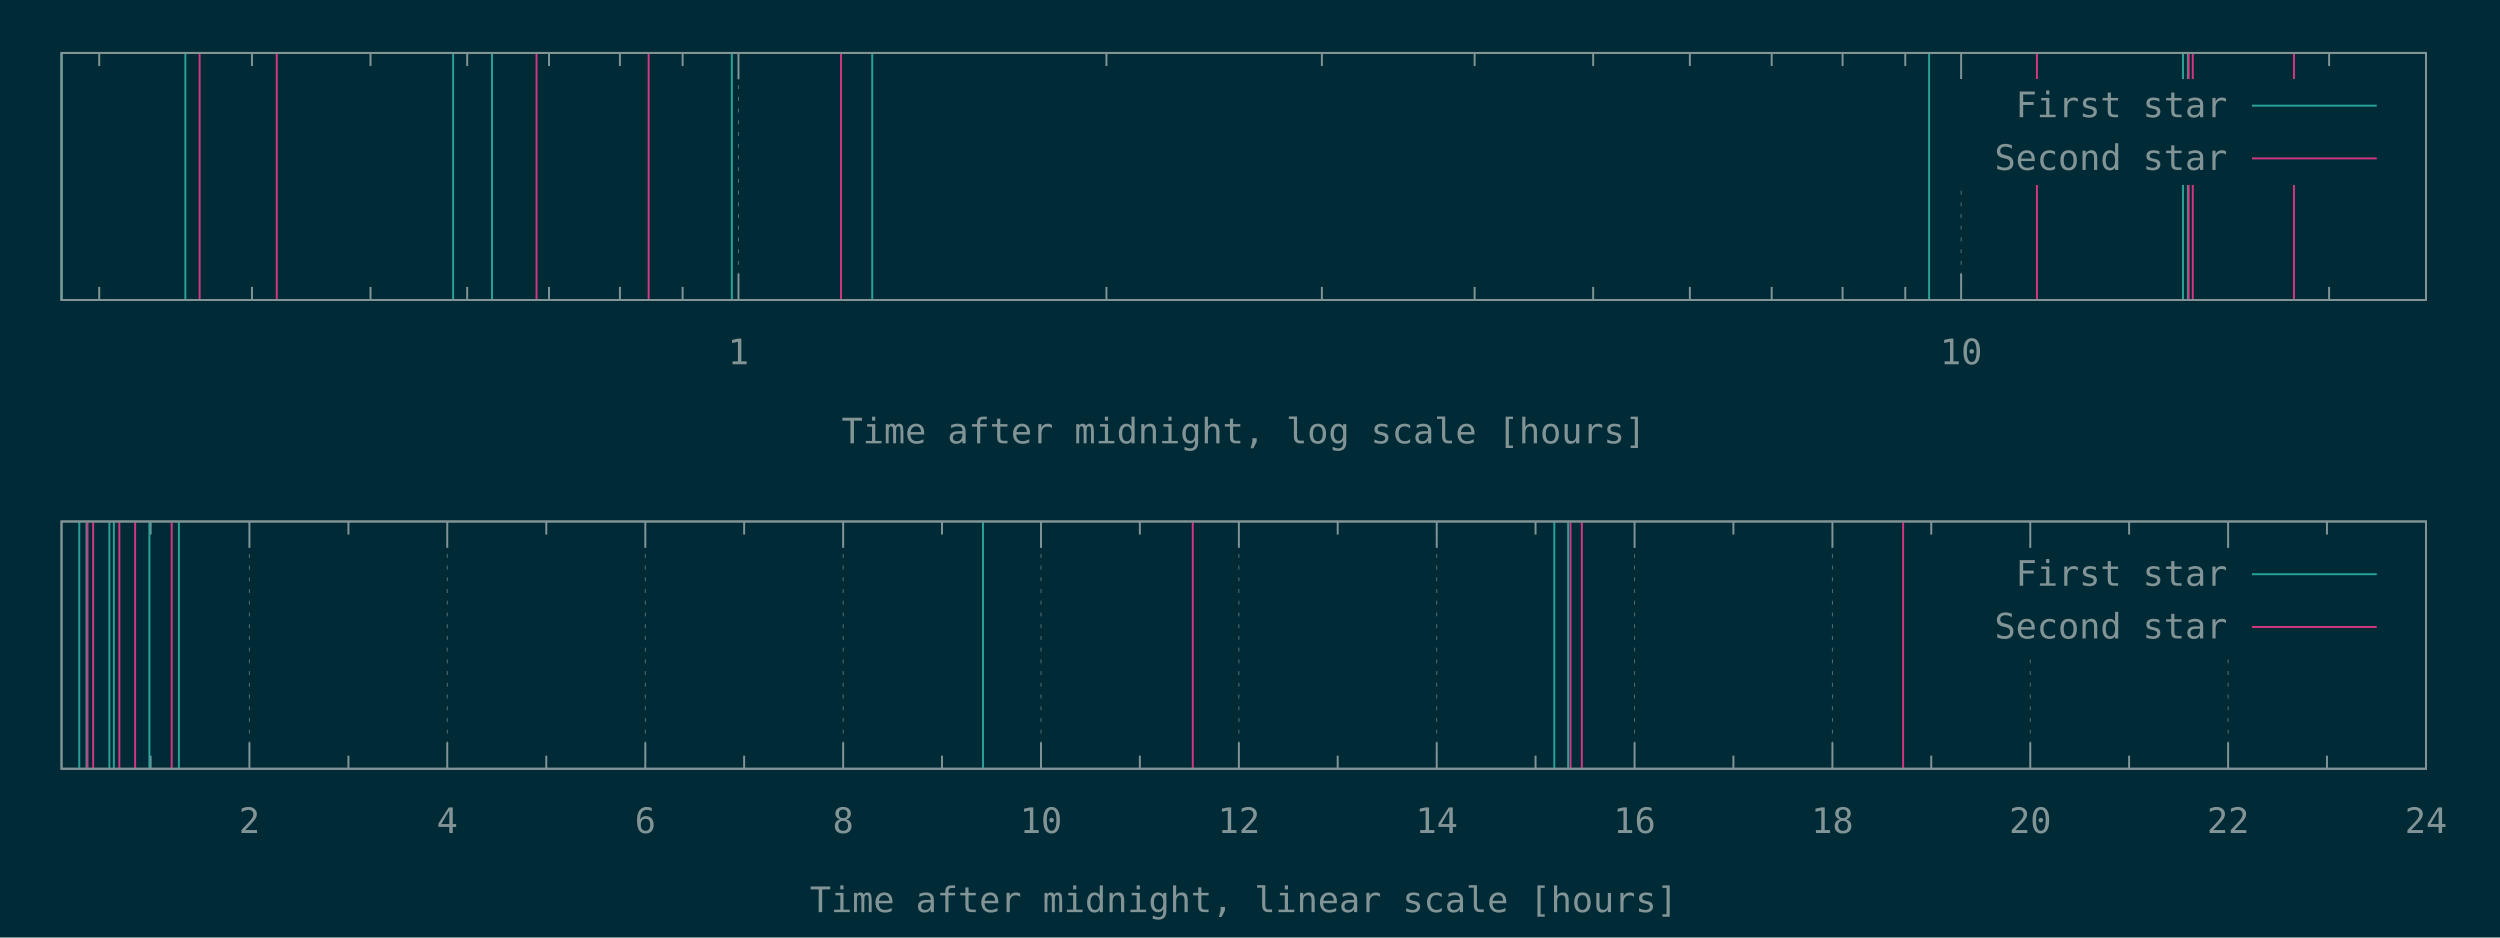
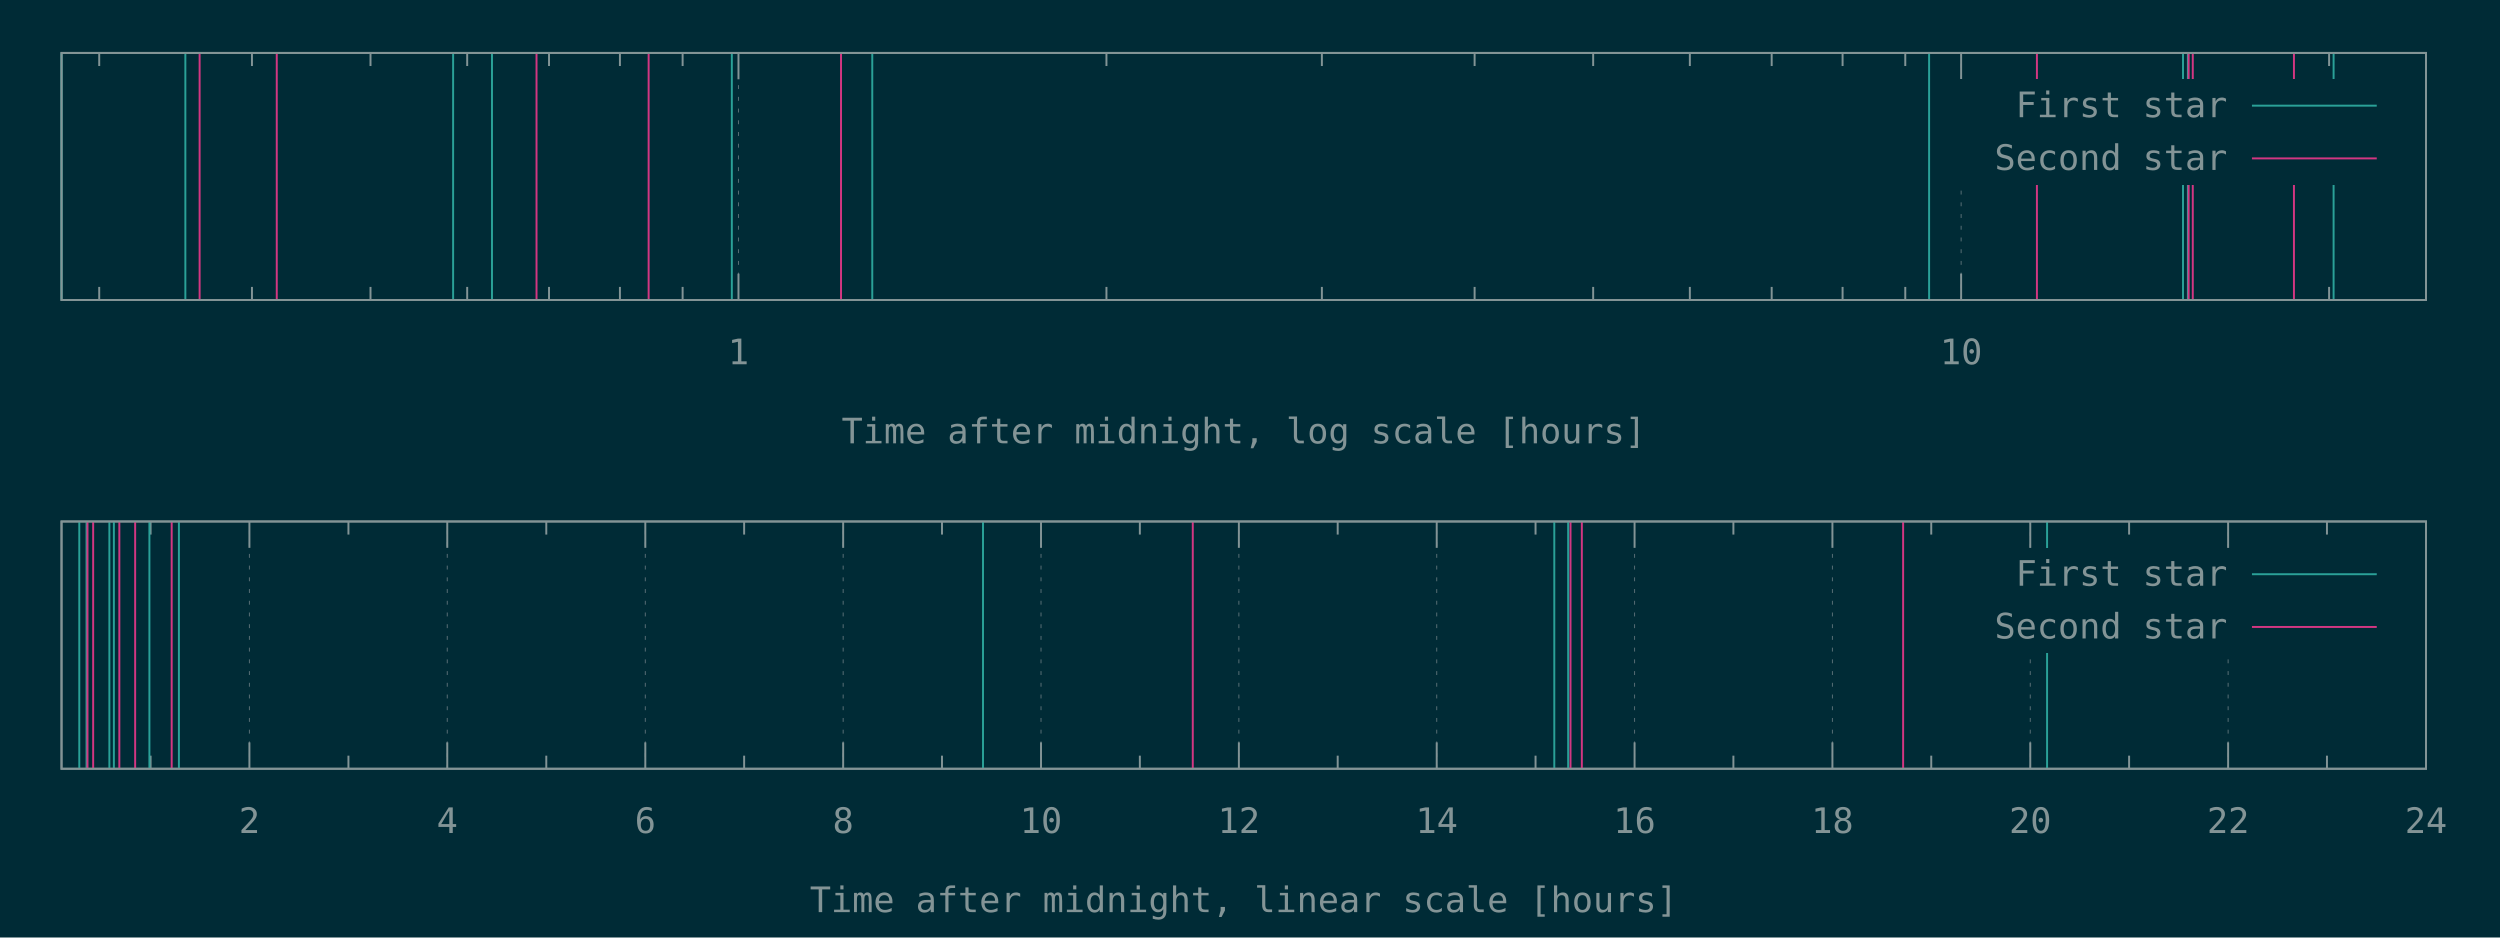
<svg xmlns="http://www.w3.org/2000/svg" xmlns:xlink="http://www.w3.org/1999/xlink" width="1280" height="480" viewBox="0 0 1280 480">
  <g id="gnuplot_canvas">
    <rect x="0" y="0" width="1280" height="480" fill="#002b36" />
    <defs>
      <circle id="gpDot" r="0.5" stroke-width="0.5" stroke="currentColor" />
      <path id="gpPt0" stroke-width="0.148" stroke="currentColor" d="M-1,0 h2 M0,-1 v2" />
      <path id="gpPt1" stroke-width="0.148" stroke="currentColor" d="M-1,-1 L1,1 M1,-1 L-1,1" />
      <path id="gpPt2" stroke-width="0.148" stroke="currentColor" d="M-1,0 L1,0 M0,-1 L0,1 M-1,-1 L1,1 M-1,1 L1,-1" />
      <rect id="gpPt3" stroke-width="0.148" stroke="currentColor" x="-1" y="-1" width="2" height="2" />
      <rect id="gpPt4" stroke-width="0.148" stroke="currentColor" fill="currentColor" x="-1" y="-1" width="2" height="2" />
      <circle id="gpPt5" stroke-width="0.148" stroke="currentColor" cx="0" cy="0" r="1" />
      <use xlink:href="#gpPt5" id="gpPt6" fill="currentColor" stroke="none" />
      <path id="gpPt7" stroke-width="0.148" stroke="currentColor" d="M0,-1.33 L-1.33,0.67 L1.33,0.67 z" />
      <use xlink:href="#gpPt7" id="gpPt8" fill="currentColor" stroke="none" />
      <use xlink:href="#gpPt7" id="gpPt9" stroke="currentColor" transform="rotate(180)" />
      <use xlink:href="#gpPt9" id="gpPt10" fill="currentColor" stroke="none" />
      <use xlink:href="#gpPt3" id="gpPt11" stroke="currentColor" transform="rotate(45)" />
      <use xlink:href="#gpPt11" id="gpPt12" fill="currentColor" stroke="none" />
      <path id="gpPt13" stroke-width="0.148" stroke="currentColor" d="M0,1.330 L1.265,0.411 L0.782,-1.067 L-0.782,-1.076 L-1.265,0.411 z" />
      <use xlink:href="#gpPt13" id="gpPt14" fill="currentColor" stroke="none" />
      <filter id="textbox" filterUnits="objectBoundingBox" x="0" y="0" height="1" width="1">
        <feFlood flood-color="#002B36" flood-opacity="1" result="bgnd" />
        <feComposite in="SourceGraphic" in2="bgnd" operator="atop" />
      </filter>
      <filter id="greybox" filterUnits="objectBoundingBox" x="0" y="0" height="1" width="1">
        <feFlood flood-color="lightgrey" flood-opacity="1" result="grey" />
        <feComposite in="SourceGraphic" in2="grey" operator="atop" />
      </filter>
    </defs>
    <g fill="none" color="#002B36" stroke="currentColor" stroke-width="1.00" stroke-linecap="butt" stroke-linejoin="miter">
</g>
    <g fill="none" color="black" stroke="currentColor" stroke-width="1.00" stroke-linecap="butt" stroke-linejoin="miter">
      <path stroke="rgb(131, 148, 150)" d="M50.8,153.6 L50.8,146.9 M50.8,27.1 L50.8,33.8 M129.0,153.6 L129.0,146.9 M129.0,27.1 L129.0,33.8   M189.7,153.6 L189.7,146.9 M189.7,27.1 L189.7,33.8 M239.2,153.6 L239.2,146.9 M239.2,27.1 L239.2,33.8   M281.1,153.6 L281.1,146.9 M281.1,27.1 L281.1,33.8 M317.4,153.6 L317.4,146.9 M317.4,27.1 L317.4,33.8   M349.5,153.6 L349.5,146.9 M349.5,27.1 L349.5,33.8  " />
    </g>
    <g fill="none" color="black" stroke="rgb(131, 148, 150)" stroke-width="0.50" stroke-linecap="butt" stroke-linejoin="miter">
</g>
    <g fill="none" color="gray" stroke="currentColor" stroke-width="0.50" stroke-linecap="butt" stroke-linejoin="miter">
      <path stroke="rgb( 88, 110, 117)" stroke-dasharray="2,4" class="gridline" d="M378.1,153.6 L378.1,27.1  " />
    </g>
    <g fill="none" color="gray" stroke="rgb( 88, 110, 117)" stroke-width="1.00" stroke-linecap="butt" stroke-linejoin="miter">
</g>
    <g fill="none" color="black" stroke="currentColor" stroke-width="1.00" stroke-linecap="butt" stroke-linejoin="miter">
      <path stroke="rgb(131, 148, 150)" d="M378.1,153.6 L378.1,140.1 M378.1,27.1 L378.1,40.6  " />
      <g transform="translate(378.1,186.5)" stroke="none" fill="rgb(131,148,150)" font-family="Inconsolata" font-size="18.00" text-anchor="middle">
        <text>
          <tspan font-family="Inconsolata"> 1</tspan>
        </text>
      </g>
    </g>
    <g fill="none" color="black" stroke="currentColor" stroke-width="1.00" stroke-linecap="butt" stroke-linejoin="miter">
      <path stroke="rgb(131, 148, 150)" d="M566.5,153.6 L566.5,146.9 M566.5,27.1 L566.5,33.8 M676.8,153.6 L676.8,146.9 M676.8,27.1 L676.8,33.8   M755.0,153.6 L755.0,146.9 M755.0,27.1 L755.0,33.8 M815.7,153.6 L815.7,146.9 M815.7,27.1 L815.7,33.8   M865.2,153.6 L865.2,146.9 M865.2,27.1 L865.2,33.8 M907.1,153.6 L907.1,146.9 M907.1,27.1 L907.1,33.8   M943.4,153.6 L943.4,146.9 M943.4,27.1 L943.4,33.8 M975.5,153.6 L975.5,146.9 M975.5,27.1 L975.5,33.8    " />
    </g>
    <g fill="none" color="black" stroke="rgb(131, 148, 150)" stroke-width="0.50" stroke-linecap="butt" stroke-linejoin="miter">
</g>
    <g fill="none" color="gray" stroke="currentColor" stroke-width="0.50" stroke-linecap="butt" stroke-linejoin="miter">
      <path stroke="rgb( 88, 110, 117)" stroke-dasharray="2,4" class="gridline" d="M1004.1,153.6 L1004.1,94.6 M1004.1,40.6 L1004.1,27.1  " />
    </g>
    <g fill="none" color="gray" stroke="rgb( 88, 110, 117)" stroke-width="1.00" stroke-linecap="butt" stroke-linejoin="miter">
</g>
    <g fill="none" color="black" stroke="currentColor" stroke-width="1.00" stroke-linecap="butt" stroke-linejoin="miter">
      <path stroke="rgb(131, 148, 150)" d="M1004.1,153.6 L1004.1,140.1 M1004.1,27.1 L1004.1,40.6  " />
      <g transform="translate(1004.1,186.5)" stroke="none" fill="rgb(131,148,150)" font-family="Inconsolata" font-size="18.00" text-anchor="middle">
        <text>
          <tspan font-family="Inconsolata"> 10</tspan>
        </text>
      </g>
    </g>
    <g fill="none" color="black" stroke="currentColor" stroke-width="1.00" stroke-linecap="butt" stroke-linejoin="miter">
      <path stroke="rgb(131, 148, 150)" d="M1192.5,153.6 L1192.5,146.9 M1192.5,27.1 L1192.5,33.8  " />
    </g>
    <g fill="none" color="black" stroke="currentColor" stroke-width="1.00" stroke-linecap="butt" stroke-linejoin="miter">
      <path stroke="rgb(131, 148, 150)" d="M31.5,27.1 L31.5,153.6 L1242.1,153.6 L1242.1,27.1 L31.5,27.1 Z  " />
    </g>
    <g fill="none" color="black" stroke="currentColor" stroke-width="1.00" stroke-linecap="butt" stroke-linejoin="miter">
      <g transform="translate(636.8,227.0)" stroke="none" fill="rgb(131,148,150)" font-family="Inconsolata" font-size="18.00" text-anchor="middle">
        <text>
          <tspan font-family="Inconsolata">Time after midnight, log scale [hours]</tspan>
        </text>
      </g>
    </g>
    <g fill="none" color="black" stroke="currentColor" stroke-width="1.00" stroke-linecap="butt" stroke-linejoin="miter">
</g>
    <g id="gnuplot_plot_1a">
      <g fill="none" color="black" stroke="currentColor" stroke-width="1.00" stroke-linecap="butt" stroke-linejoin="miter">
-         <path stroke="rgb( 42, 161, 152)" d="M31.5,153.6 L31.5,27.1 M94.9,153.6 L94.9,27.1 M232.0,153.6 L232.0,27.1 M251.9,153.6 L251.9,27.1   M374.7,153.6 L374.7,27.1 M446.6,153.6 L446.6,27.1 M987.7,153.6 L987.7,27.1 M1117.7,153.6 L1117.7,27.1   M1120.2,153.6 L1120.2,27.1  " />
+         <path stroke="rgb( 42, 161, 152)" d="M31.5,153.6 L31.5,27.1 M94.9,153.6 L94.9,27.1 M232.0,153.6 L232.0,27.1 M251.9,153.6 L251.9,27.1   M374.7,153.6 L374.7,27.1 M446.6,153.6 L446.6,27.1 M987.7,153.6 L987.7,27.1 M1117.7,153.6 L1117.7,27.1   M1120.2,153.6 L1120.2,27.1 M1194.8,153.6 L1194.8,27.1  " />
      </g>
    </g>
    <g id="gnuplot_plot_2a">
      <g fill="none" color="black" stroke="currentColor" stroke-width="1.00" stroke-linecap="butt" stroke-linejoin="miter">
        <path stroke="rgb(211,  54, 130)" d="M102.2,153.6 L102.2,27.1 M141.7,153.6 L141.7,27.1 M274.7,153.6 L274.7,27.1 M332.1,153.6 L332.1,27.1   M430.6,153.6 L430.6,27.1 M1042.9,153.6 L1042.9,27.1 M1120.6,153.6 L1120.6,27.1 M1122.7,153.6 L1122.7,27.1   M1174.5,153.6 L1174.5,27.1  " />
      </g>
    </g>
    <g stroke="none" shape-rendering="crispEdges">
      <polygon fill="#002B36" points="1001.8,94.6 1229.5,94.6 1229.5,40.6 1001.8,40.6 " />
    </g>
    <g id="gnuplot_plot_1a">
      <g fill="none" color="black" stroke="currentColor" stroke-width="1.00" stroke-linecap="butt" stroke-linejoin="miter">
        <g transform="translate(1140.4,60.0)" stroke="none" fill="rgb(131,148,150)" font-family="Inconsolata" font-size="18.00" text-anchor="end">
          <text>
            <tspan font-family="Inconsolata">First star</tspan>
          </text>
        </g>
      </g>
      <g fill="none" color="black" stroke="currentColor" stroke-width="1.00" stroke-linecap="butt" stroke-linejoin="miter">
        <path stroke="rgb( 42, 161, 152)" d="M1153.0,54.1 L1216.9,54.1  " />
      </g>
    </g>
    <g id="gnuplot_plot_2a">
      <g fill="none" color="black" stroke="currentColor" stroke-width="1.00" stroke-linecap="butt" stroke-linejoin="miter">
        <g transform="translate(1140.4,87.0)" stroke="none" fill="rgb(131,148,150)" font-family="Inconsolata" font-size="18.00" text-anchor="end">
          <text>
            <tspan font-family="Inconsolata">Second star</tspan>
          </text>
        </g>
      </g>
      <g fill="none" color="black" stroke="currentColor" stroke-width="1.00" stroke-linecap="butt" stroke-linejoin="miter">
        <path stroke="rgb(211,  54, 130)" d="M1153.0,81.1 L1216.9,81.1  " />
      </g>
    </g>
    <g fill="none" color="#002B36" stroke="rgb(211,  54, 130)" stroke-width="2.00" stroke-linecap="butt" stroke-linejoin="miter">
</g>
    <g fill="none" color="black" stroke="currentColor" stroke-width="2.00" stroke-linecap="butt" stroke-linejoin="miter">
</g>
    <g fill="none" color="black" stroke="black" stroke-width="1.00" stroke-linecap="butt" stroke-linejoin="miter">
</g>
    <g fill="none" color="black" stroke="currentColor" stroke-width="1.00" stroke-linecap="butt" stroke-linejoin="miter">
      <path stroke="rgb(131, 148, 150)" d="M31.5,27.1 L31.5,153.6 L1242.1,153.6 L1242.1,27.1 L31.5,27.1 Z  " />
    </g>
    <g fill="none" color="black" stroke="currentColor" stroke-width="1.00" stroke-linecap="butt" stroke-linejoin="miter">
</g>
    <g fill="none" color="black" stroke="currentColor" stroke-width="1.00" stroke-linecap="butt" stroke-linejoin="miter">
      <path stroke="rgb(131, 148, 150)" d="M77.1,393.6 L77.1,386.9 M77.1,267.0 L77.1,273.7  " />
    </g>
    <g fill="none" color="black" stroke="rgb(131, 148, 150)" stroke-width="0.50" stroke-linecap="butt" stroke-linejoin="miter">
</g>
    <g fill="none" color="gray" stroke="currentColor" stroke-width="0.50" stroke-linecap="butt" stroke-linejoin="miter">
      <path stroke="rgb( 88, 110, 117)" stroke-dasharray="2,4" class="gridline" d="M127.7,393.6 L127.7,267.0  " />
    </g>
    <g fill="none" color="gray" stroke="rgb( 88, 110, 117)" stroke-width="1.00" stroke-linecap="butt" stroke-linejoin="miter">
</g>
    <g fill="none" color="black" stroke="currentColor" stroke-width="1.00" stroke-linecap="butt" stroke-linejoin="miter">
      <path stroke="rgb(131, 148, 150)" d="M127.7,393.6 L127.7,380.1 M127.7,267.0 L127.7,280.5  " />
      <g transform="translate(127.7,426.5)" stroke="none" fill="rgb(131,148,150)" font-family="Inconsolata" font-size="18.00" text-anchor="middle">
        <text>
          <tspan font-family="Inconsolata"> 2</tspan>
        </text>
      </g>
    </g>
    <g fill="none" color="black" stroke="currentColor" stroke-width="1.00" stroke-linecap="butt" stroke-linejoin="miter">
      <path stroke="rgb(131, 148, 150)" d="M178.4,393.6 L178.4,386.9 M178.4,267.0 L178.4,273.7  " />
    </g>
    <g fill="none" color="black" stroke="rgb(131, 148, 150)" stroke-width="0.50" stroke-linecap="butt" stroke-linejoin="miter">
</g>
    <g fill="none" color="gray" stroke="currentColor" stroke-width="0.50" stroke-linecap="butt" stroke-linejoin="miter">
      <path stroke="rgb( 88, 110, 117)" stroke-dasharray="2,4" class="gridline" d="M229.0,393.6 L229.0,267.0  " />
    </g>
    <g fill="none" color="gray" stroke="rgb( 88, 110, 117)" stroke-width="1.00" stroke-linecap="butt" stroke-linejoin="miter">
</g>
    <g fill="none" color="black" stroke="currentColor" stroke-width="1.00" stroke-linecap="butt" stroke-linejoin="miter">
      <path stroke="rgb(131, 148, 150)" d="M229.0,393.6 L229.0,380.1 M229.0,267.0 L229.0,280.5  " />
      <g transform="translate(229.0,426.5)" stroke="none" fill="rgb(131,148,150)" font-family="Inconsolata" font-size="18.00" text-anchor="middle">
        <text>
          <tspan font-family="Inconsolata"> 4</tspan>
        </text>
      </g>
    </g>
    <g fill="none" color="black" stroke="currentColor" stroke-width="1.00" stroke-linecap="butt" stroke-linejoin="miter">
      <path stroke="rgb(131, 148, 150)" d="M279.7,393.6 L279.7,386.9 M279.7,267.0 L279.7,273.7  " />
    </g>
    <g fill="none" color="black" stroke="rgb(131, 148, 150)" stroke-width="0.50" stroke-linecap="butt" stroke-linejoin="miter">
</g>
    <g fill="none" color="gray" stroke="currentColor" stroke-width="0.50" stroke-linecap="butt" stroke-linejoin="miter">
      <path stroke="rgb( 88, 110, 117)" stroke-dasharray="2,4" class="gridline" d="M330.4,393.6 L330.4,267.0  " />
    </g>
    <g fill="none" color="gray" stroke="rgb( 88, 110, 117)" stroke-width="1.00" stroke-linecap="butt" stroke-linejoin="miter">
</g>
    <g fill="none" color="black" stroke="currentColor" stroke-width="1.00" stroke-linecap="butt" stroke-linejoin="miter">
      <path stroke="rgb(131, 148, 150)" d="M330.4,393.6 L330.4,380.1 M330.4,267.0 L330.4,280.5  " />
      <g transform="translate(330.4,426.5)" stroke="none" fill="rgb(131,148,150)" font-family="Inconsolata" font-size="18.00" text-anchor="middle">
        <text>
          <tspan font-family="Inconsolata"> 6</tspan>
        </text>
      </g>
    </g>
    <g fill="none" color="black" stroke="currentColor" stroke-width="1.00" stroke-linecap="butt" stroke-linejoin="miter">
      <path stroke="rgb(131, 148, 150)" d="M381.0,393.6 L381.0,386.9 M381.0,267.0 L381.0,273.7  " />
    </g>
    <g fill="none" color="black" stroke="rgb(131, 148, 150)" stroke-width="0.50" stroke-linecap="butt" stroke-linejoin="miter">
</g>
    <g fill="none" color="gray" stroke="currentColor" stroke-width="0.50" stroke-linecap="butt" stroke-linejoin="miter">
      <path stroke="rgb( 88, 110, 117)" stroke-dasharray="2,4" class="gridline" d="M431.7,393.6 L431.7,267.0  " />
    </g>
    <g fill="none" color="gray" stroke="rgb( 88, 110, 117)" stroke-width="1.00" stroke-linecap="butt" stroke-linejoin="miter">
</g>
    <g fill="none" color="black" stroke="currentColor" stroke-width="1.00" stroke-linecap="butt" stroke-linejoin="miter">
      <path stroke="rgb(131, 148, 150)" d="M431.7,393.6 L431.7,380.1 M431.7,267.0 L431.7,280.5  " />
      <g transform="translate(431.7,426.5)" stroke="none" fill="rgb(131,148,150)" font-family="Inconsolata" font-size="18.00" text-anchor="middle">
        <text>
          <tspan font-family="Inconsolata"> 8</tspan>
        </text>
      </g>
    </g>
    <g fill="none" color="black" stroke="currentColor" stroke-width="1.00" stroke-linecap="butt" stroke-linejoin="miter">
      <path stroke="rgb(131, 148, 150)" d="M482.3,393.6 L482.3,386.9 M482.3,267.0 L482.3,273.7  " />
    </g>
    <g fill="none" color="black" stroke="rgb(131, 148, 150)" stroke-width="0.50" stroke-linecap="butt" stroke-linejoin="miter">
</g>
    <g fill="none" color="gray" stroke="currentColor" stroke-width="0.50" stroke-linecap="butt" stroke-linejoin="miter">
      <path stroke="rgb( 88, 110, 117)" stroke-dasharray="2,4" class="gridline" d="M533.0,393.6 L533.0,267.0  " />
    </g>
    <g fill="none" color="gray" stroke="rgb( 88, 110, 117)" stroke-width="1.00" stroke-linecap="butt" stroke-linejoin="miter">
</g>
    <g fill="none" color="black" stroke="currentColor" stroke-width="1.00" stroke-linecap="butt" stroke-linejoin="miter">
      <path stroke="rgb(131, 148, 150)" d="M533.0,393.6 L533.0,380.1 M533.0,267.0 L533.0,280.5  " />
      <g transform="translate(533.0,426.5)" stroke="none" fill="rgb(131,148,150)" font-family="Inconsolata" font-size="18.00" text-anchor="middle">
        <text>
          <tspan font-family="Inconsolata"> 10</tspan>
        </text>
      </g>
    </g>
    <g fill="none" color="black" stroke="currentColor" stroke-width="1.00" stroke-linecap="butt" stroke-linejoin="miter">
      <path stroke="rgb(131, 148, 150)" d="M583.6,393.6 L583.6,386.9 M583.6,267.0 L583.6,273.7  " />
    </g>
    <g fill="none" color="black" stroke="rgb(131, 148, 150)" stroke-width="0.50" stroke-linecap="butt" stroke-linejoin="miter">
</g>
    <g fill="none" color="gray" stroke="currentColor" stroke-width="0.50" stroke-linecap="butt" stroke-linejoin="miter">
      <path stroke="rgb( 88, 110, 117)" stroke-dasharray="2,4" class="gridline" d="M634.3,393.6 L634.3,267.0  " />
    </g>
    <g fill="none" color="gray" stroke="rgb( 88, 110, 117)" stroke-width="1.00" stroke-linecap="butt" stroke-linejoin="miter">
</g>
    <g fill="none" color="black" stroke="currentColor" stroke-width="1.00" stroke-linecap="butt" stroke-linejoin="miter">
      <path stroke="rgb(131, 148, 150)" d="M634.3,393.6 L634.3,380.1 M634.3,267.0 L634.3,280.5  " />
      <g transform="translate(634.3,426.5)" stroke="none" fill="rgb(131,148,150)" font-family="Inconsolata" font-size="18.00" text-anchor="middle">
        <text>
          <tspan font-family="Inconsolata"> 12</tspan>
        </text>
      </g>
    </g>
    <g fill="none" color="black" stroke="currentColor" stroke-width="1.00" stroke-linecap="butt" stroke-linejoin="miter">
      <path stroke="rgb(131, 148, 150)" d="M684.9,393.6 L684.9,386.9 M684.9,267.0 L684.9,273.7  " />
    </g>
    <g fill="none" color="black" stroke="rgb(131, 148, 150)" stroke-width="0.50" stroke-linecap="butt" stroke-linejoin="miter">
</g>
    <g fill="none" color="gray" stroke="currentColor" stroke-width="0.50" stroke-linecap="butt" stroke-linejoin="miter">
      <path stroke="rgb( 88, 110, 117)" stroke-dasharray="2,4" class="gridline" d="M735.6,393.6 L735.6,267.0  " />
    </g>
    <g fill="none" color="gray" stroke="rgb( 88, 110, 117)" stroke-width="1.00" stroke-linecap="butt" stroke-linejoin="miter">
</g>
    <g fill="none" color="black" stroke="currentColor" stroke-width="1.00" stroke-linecap="butt" stroke-linejoin="miter">
      <path stroke="rgb(131, 148, 150)" d="M735.6,393.6 L735.6,380.1 M735.6,267.0 L735.6,280.5  " />
      <g transform="translate(735.6,426.5)" stroke="none" fill="rgb(131,148,150)" font-family="Inconsolata" font-size="18.00" text-anchor="middle">
        <text>
          <tspan font-family="Inconsolata"> 14</tspan>
        </text>
      </g>
    </g>
    <g fill="none" color="black" stroke="currentColor" stroke-width="1.00" stroke-linecap="butt" stroke-linejoin="miter">
      <path stroke="rgb(131, 148, 150)" d="M786.2,393.6 L786.2,386.9 M786.2,267.0 L786.2,273.7  " />
    </g>
    <g fill="none" color="black" stroke="rgb(131, 148, 150)" stroke-width="0.50" stroke-linecap="butt" stroke-linejoin="miter">
</g>
    <g fill="none" color="gray" stroke="currentColor" stroke-width="0.50" stroke-linecap="butt" stroke-linejoin="miter">
      <path stroke="rgb( 88, 110, 117)" stroke-dasharray="2,4" class="gridline" d="M836.9,393.6 L836.9,267.0  " />
    </g>
    <g fill="none" color="gray" stroke="rgb( 88, 110, 117)" stroke-width="1.00" stroke-linecap="butt" stroke-linejoin="miter">
</g>
    <g fill="none" color="black" stroke="currentColor" stroke-width="1.00" stroke-linecap="butt" stroke-linejoin="miter">
      <path stroke="rgb(131, 148, 150)" d="M836.9,393.6 L836.9,380.1 M836.9,267.0 L836.9,280.5  " />
      <g transform="translate(836.9,426.5)" stroke="none" fill="rgb(131,148,150)" font-family="Inconsolata" font-size="18.00" text-anchor="middle">
        <text>
          <tspan font-family="Inconsolata"> 16</tspan>
        </text>
      </g>
    </g>
    <g fill="none" color="black" stroke="currentColor" stroke-width="1.00" stroke-linecap="butt" stroke-linejoin="miter">
      <path stroke="rgb(131, 148, 150)" d="M887.5,393.6 L887.5,386.9 M887.5,267.0 L887.5,273.7  " />
    </g>
    <g fill="none" color="black" stroke="rgb(131, 148, 150)" stroke-width="0.50" stroke-linecap="butt" stroke-linejoin="miter">
</g>
    <g fill="none" color="gray" stroke="currentColor" stroke-width="0.50" stroke-linecap="butt" stroke-linejoin="miter">
      <path stroke="rgb( 88, 110, 117)" stroke-dasharray="2,4" class="gridline" d="M938.2,393.6 L938.2,267.0  " />
    </g>
    <g fill="none" color="gray" stroke="rgb( 88, 110, 117)" stroke-width="1.00" stroke-linecap="butt" stroke-linejoin="miter">
</g>
    <g fill="none" color="black" stroke="currentColor" stroke-width="1.00" stroke-linecap="butt" stroke-linejoin="miter">
      <path stroke="rgb(131, 148, 150)" d="M938.2,393.6 L938.2,380.1 M938.2,267.0 L938.2,280.5  " />
      <g transform="translate(938.2,426.5)" stroke="none" fill="rgb(131,148,150)" font-family="Inconsolata" font-size="18.00" text-anchor="middle">
        <text>
          <tspan font-family="Inconsolata"> 18</tspan>
        </text>
      </g>
    </g>
    <g fill="none" color="black" stroke="currentColor" stroke-width="1.00" stroke-linecap="butt" stroke-linejoin="miter">
      <path stroke="rgb(131, 148, 150)" d="M988.8,393.6 L988.8,386.9 M988.8,267.0 L988.8,273.7  " />
    </g>
    <g fill="none" color="black" stroke="rgb(131, 148, 150)" stroke-width="0.50" stroke-linecap="butt" stroke-linejoin="miter">
</g>
    <g fill="none" color="gray" stroke="currentColor" stroke-width="0.50" stroke-linecap="butt" stroke-linejoin="miter">
      <path stroke="rgb( 88, 110, 117)" stroke-dasharray="2,4" class="gridline" d="M1039.5,393.6 L1039.5,334.5 M1039.5,280.5 L1039.5,267.0  " />
    </g>
    <g fill="none" color="gray" stroke="rgb( 88, 110, 117)" stroke-width="1.00" stroke-linecap="butt" stroke-linejoin="miter">
</g>
    <g fill="none" color="black" stroke="currentColor" stroke-width="1.00" stroke-linecap="butt" stroke-linejoin="miter">
      <path stroke="rgb(131, 148, 150)" d="M1039.5,393.6 L1039.5,380.1 M1039.5,267.0 L1039.5,280.5  " />
      <g transform="translate(1039.5,426.5)" stroke="none" fill="rgb(131,148,150)" font-family="Inconsolata" font-size="18.00" text-anchor="middle">
        <text>
          <tspan font-family="Inconsolata"> 20</tspan>
        </text>
      </g>
    </g>
    <g fill="none" color="black" stroke="currentColor" stroke-width="1.00" stroke-linecap="butt" stroke-linejoin="miter">
      <path stroke="rgb(131, 148, 150)" d="M1090.1,393.6 L1090.1,386.9 M1090.1,267.0 L1090.1,273.7  " />
    </g>
    <g fill="none" color="black" stroke="rgb(131, 148, 150)" stroke-width="0.50" stroke-linecap="butt" stroke-linejoin="miter">
</g>
    <g fill="none" color="gray" stroke="currentColor" stroke-width="0.50" stroke-linecap="butt" stroke-linejoin="miter">
      <path stroke="rgb( 88, 110, 117)" stroke-dasharray="2,4" class="gridline" d="M1140.8,393.6 L1140.8,334.5 M1140.8,280.5 L1140.8,267.0  " />
    </g>
    <g fill="none" color="gray" stroke="rgb( 88, 110, 117)" stroke-width="1.00" stroke-linecap="butt" stroke-linejoin="miter">
</g>
    <g fill="none" color="black" stroke="currentColor" stroke-width="1.00" stroke-linecap="butt" stroke-linejoin="miter">
      <path stroke="rgb(131, 148, 150)" d="M1140.8,393.6 L1140.8,380.1 M1140.8,267.0 L1140.8,280.5  " />
      <g transform="translate(1140.8,426.5)" stroke="none" fill="rgb(131,148,150)" font-family="Inconsolata" font-size="18.00" text-anchor="middle">
        <text>
          <tspan font-family="Inconsolata"> 22</tspan>
        </text>
      </g>
    </g>
    <g fill="none" color="black" stroke="currentColor" stroke-width="1.00" stroke-linecap="butt" stroke-linejoin="miter">
      <path stroke="rgb(131, 148, 150)" d="M1191.4,393.6 L1191.4,386.9 M1191.4,267.0 L1191.4,273.7  " />
    </g>
    <g fill="none" color="black" stroke="rgb(131, 148, 150)" stroke-width="0.50" stroke-linecap="butt" stroke-linejoin="miter">
</g>
    <g fill="none" color="gray" stroke="currentColor" stroke-width="0.50" stroke-linecap="butt" stroke-linejoin="miter">
      <path stroke="rgb( 88, 110, 117)" stroke-dasharray="2,4" class="gridline" d="M1242.1,393.6 L1242.1,267.0  " />
    </g>
    <g fill="none" color="gray" stroke="rgb( 88, 110, 117)" stroke-width="1.00" stroke-linecap="butt" stroke-linejoin="miter">
</g>
    <g fill="none" color="black" stroke="currentColor" stroke-width="1.00" stroke-linecap="butt" stroke-linejoin="miter">
      <path stroke="rgb(131, 148, 150)" d="M1242.1,393.6 L1242.1,380.1 M1242.1,267.0 L1242.1,280.5  " />
      <g transform="translate(1242.1,426.5)" stroke="none" fill="rgb(131,148,150)" font-family="Inconsolata" font-size="18.00" text-anchor="middle">
        <text>
          <tspan font-family="Inconsolata"> 24</tspan>
        </text>
      </g>
    </g>
    <g fill="none" color="black" stroke="currentColor" stroke-width="1.00" stroke-linecap="butt" stroke-linejoin="miter">
</g>
    <g fill="none" color="black" stroke="currentColor" stroke-width="1.00" stroke-linecap="butt" stroke-linejoin="miter">
      <path stroke="rgb(131, 148, 150)" d="M31.5,267.0 L31.5,393.6 L1242.1,393.6 L1242.1,267.0 L31.5,267.0 Z  " />
    </g>
    <g fill="none" color="black" stroke="currentColor" stroke-width="1.00" stroke-linecap="butt" stroke-linejoin="miter">
      <g transform="translate(636.8,467.0)" stroke="none" fill="rgb(131,148,150)" font-family="Inconsolata" font-size="18.00" text-anchor="middle">
        <text>
          <tspan font-family="Inconsolata">Time after midnight, linear scale [hours]</tspan>
        </text>
      </g>
    </g>
    <g fill="none" color="black" stroke="currentColor" stroke-width="1.00" stroke-linecap="butt" stroke-linejoin="miter">
</g>
    <g id="gnuplot_plot_1b">
      <g fill="none" color="black" stroke="currentColor" stroke-width="1.00" stroke-linecap="butt" stroke-linejoin="miter">
-         <path stroke="rgb( 42, 161, 152)" d="M40.6,393.6 L40.6,267.0 M44.3,393.6 L44.3,267.0 M56.0,393.6 L56.0,267.0 M58.3,393.6 L58.3,267.0   M76.5,393.6 L76.5,267.0 M91.6,393.6 L91.6,267.0 M503.3,393.6 L503.3,267.0 M795.8,393.6 L795.8,267.0   M802.9,393.6 L802.9,267.0  " />
+         <path stroke="rgb( 42, 161, 152)" d="M40.6,393.6 L40.6,267.0 M44.3,393.6 L44.3,267.0 M56.0,393.6 L56.0,267.0 M58.3,393.6 L58.3,267.0   M76.5,393.6 L76.5,267.0 M91.6,393.6 L91.6,267.0 M503.3,393.6 L503.3,267.0 M795.8,393.6 L795.8,267.0   M802.9,393.6 L802.9,267.0 M1048.1,393.6 L1048.1,267.0  " />
      </g>
    </g>
    <g id="gnuplot_plot_2b">
      <g fill="none" color="black" stroke="currentColor" stroke-width="1.00" stroke-linecap="butt" stroke-linejoin="miter">
        <path stroke="rgb(211,  54, 130)" d="M44.8,393.6 L44.8,267.0 M47.7,393.6 L47.7,267.0 M61.1,393.6 L61.1,267.0 M69.2,393.6 L69.2,267.0   M87.9,393.6 L87.9,267.0 M610.7,393.6 L610.7,267.0 M804.1,393.6 L804.1,267.0 M809.9,393.6 L809.9,267.0   M974.4,393.6 L974.4,267.0  " />
      </g>
    </g>
    <g stroke="none" shape-rendering="crispEdges">
      <polygon fill="#002B36" points="1001.8,334.5 1229.5,334.5 1229.5,280.5 1001.8,280.5 " />
    </g>
    <g id="gnuplot_plot_1b">
      <g fill="none" color="black" stroke="currentColor" stroke-width="1.00" stroke-linecap="butt" stroke-linejoin="miter">
        <g transform="translate(1140.4,299.9)" stroke="none" fill="rgb(131,148,150)" font-family="Inconsolata" font-size="18.00" text-anchor="end">
          <text>
            <tspan font-family="Inconsolata">First star</tspan>
          </text>
        </g>
      </g>
      <g fill="none" color="black" stroke="currentColor" stroke-width="1.00" stroke-linecap="butt" stroke-linejoin="miter">
        <path stroke="rgb( 42, 161, 152)" d="M1153.0,294.0 L1216.9,294.0  " />
      </g>
    </g>
    <g id="gnuplot_plot_2b">
      <g fill="none" color="black" stroke="currentColor" stroke-width="1.00" stroke-linecap="butt" stroke-linejoin="miter">
        <g transform="translate(1140.4,326.9)" stroke="none" fill="rgb(131,148,150)" font-family="Inconsolata" font-size="18.00" text-anchor="end">
          <text>
            <tspan font-family="Inconsolata">Second star</tspan>
          </text>
        </g>
      </g>
      <g fill="none" color="black" stroke="currentColor" stroke-width="1.00" stroke-linecap="butt" stroke-linejoin="miter">
        <path stroke="rgb(211,  54, 130)" d="M1153.0,321.0 L1216.9,321.0  " />
      </g>
    </g>
    <g fill="none" color="#002B36" stroke="rgb(211,  54, 130)" stroke-width="2.00" stroke-linecap="butt" stroke-linejoin="miter">
</g>
    <g fill="none" color="black" stroke="currentColor" stroke-width="2.00" stroke-linecap="butt" stroke-linejoin="miter">
</g>
    <g fill="none" color="black" stroke="black" stroke-width="1.00" stroke-linecap="butt" stroke-linejoin="miter">
</g>
    <g fill="none" color="black" stroke="currentColor" stroke-width="1.00" stroke-linecap="butt" stroke-linejoin="miter">
      <path stroke="rgb(131, 148, 150)" d="M31.5,267.0 L31.5,393.6 L1242.1,393.6 L1242.1,267.0 L31.5,267.0 Z  " />
    </g>
    <g fill="none" color="black" stroke="currentColor" stroke-width="1.00" stroke-linecap="butt" stroke-linejoin="miter">
</g>
  </g>
</svg>
